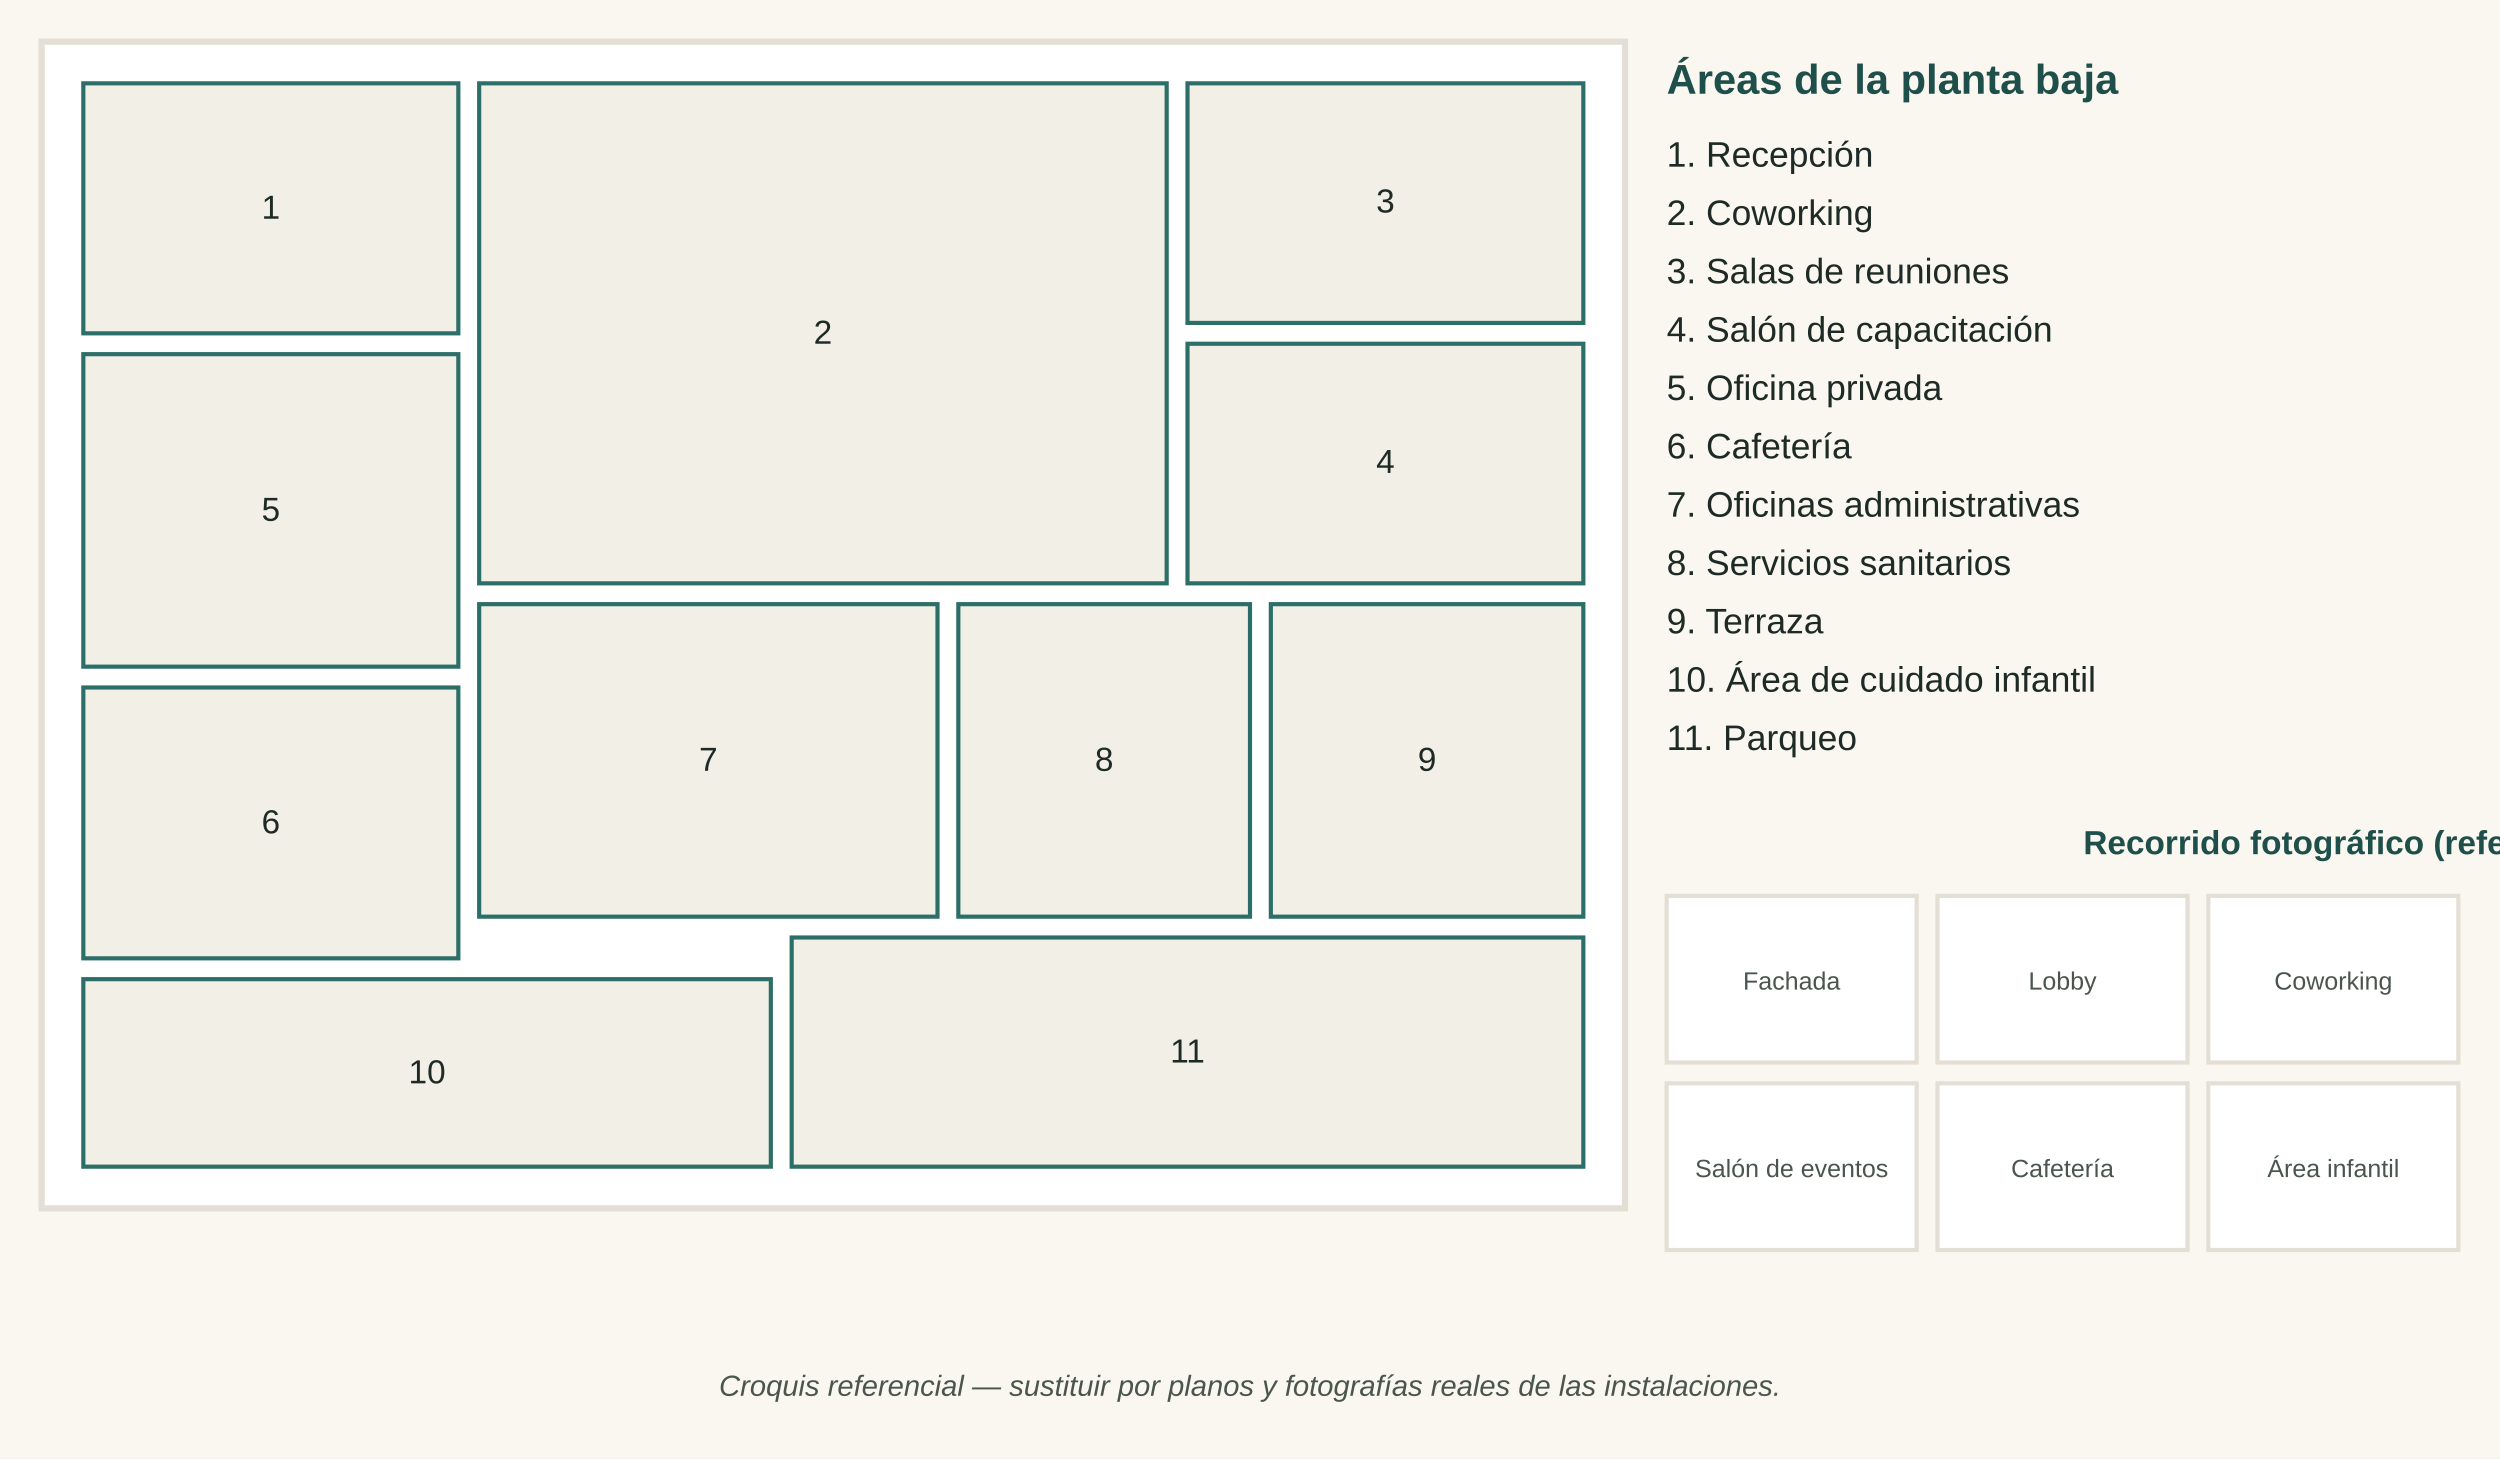
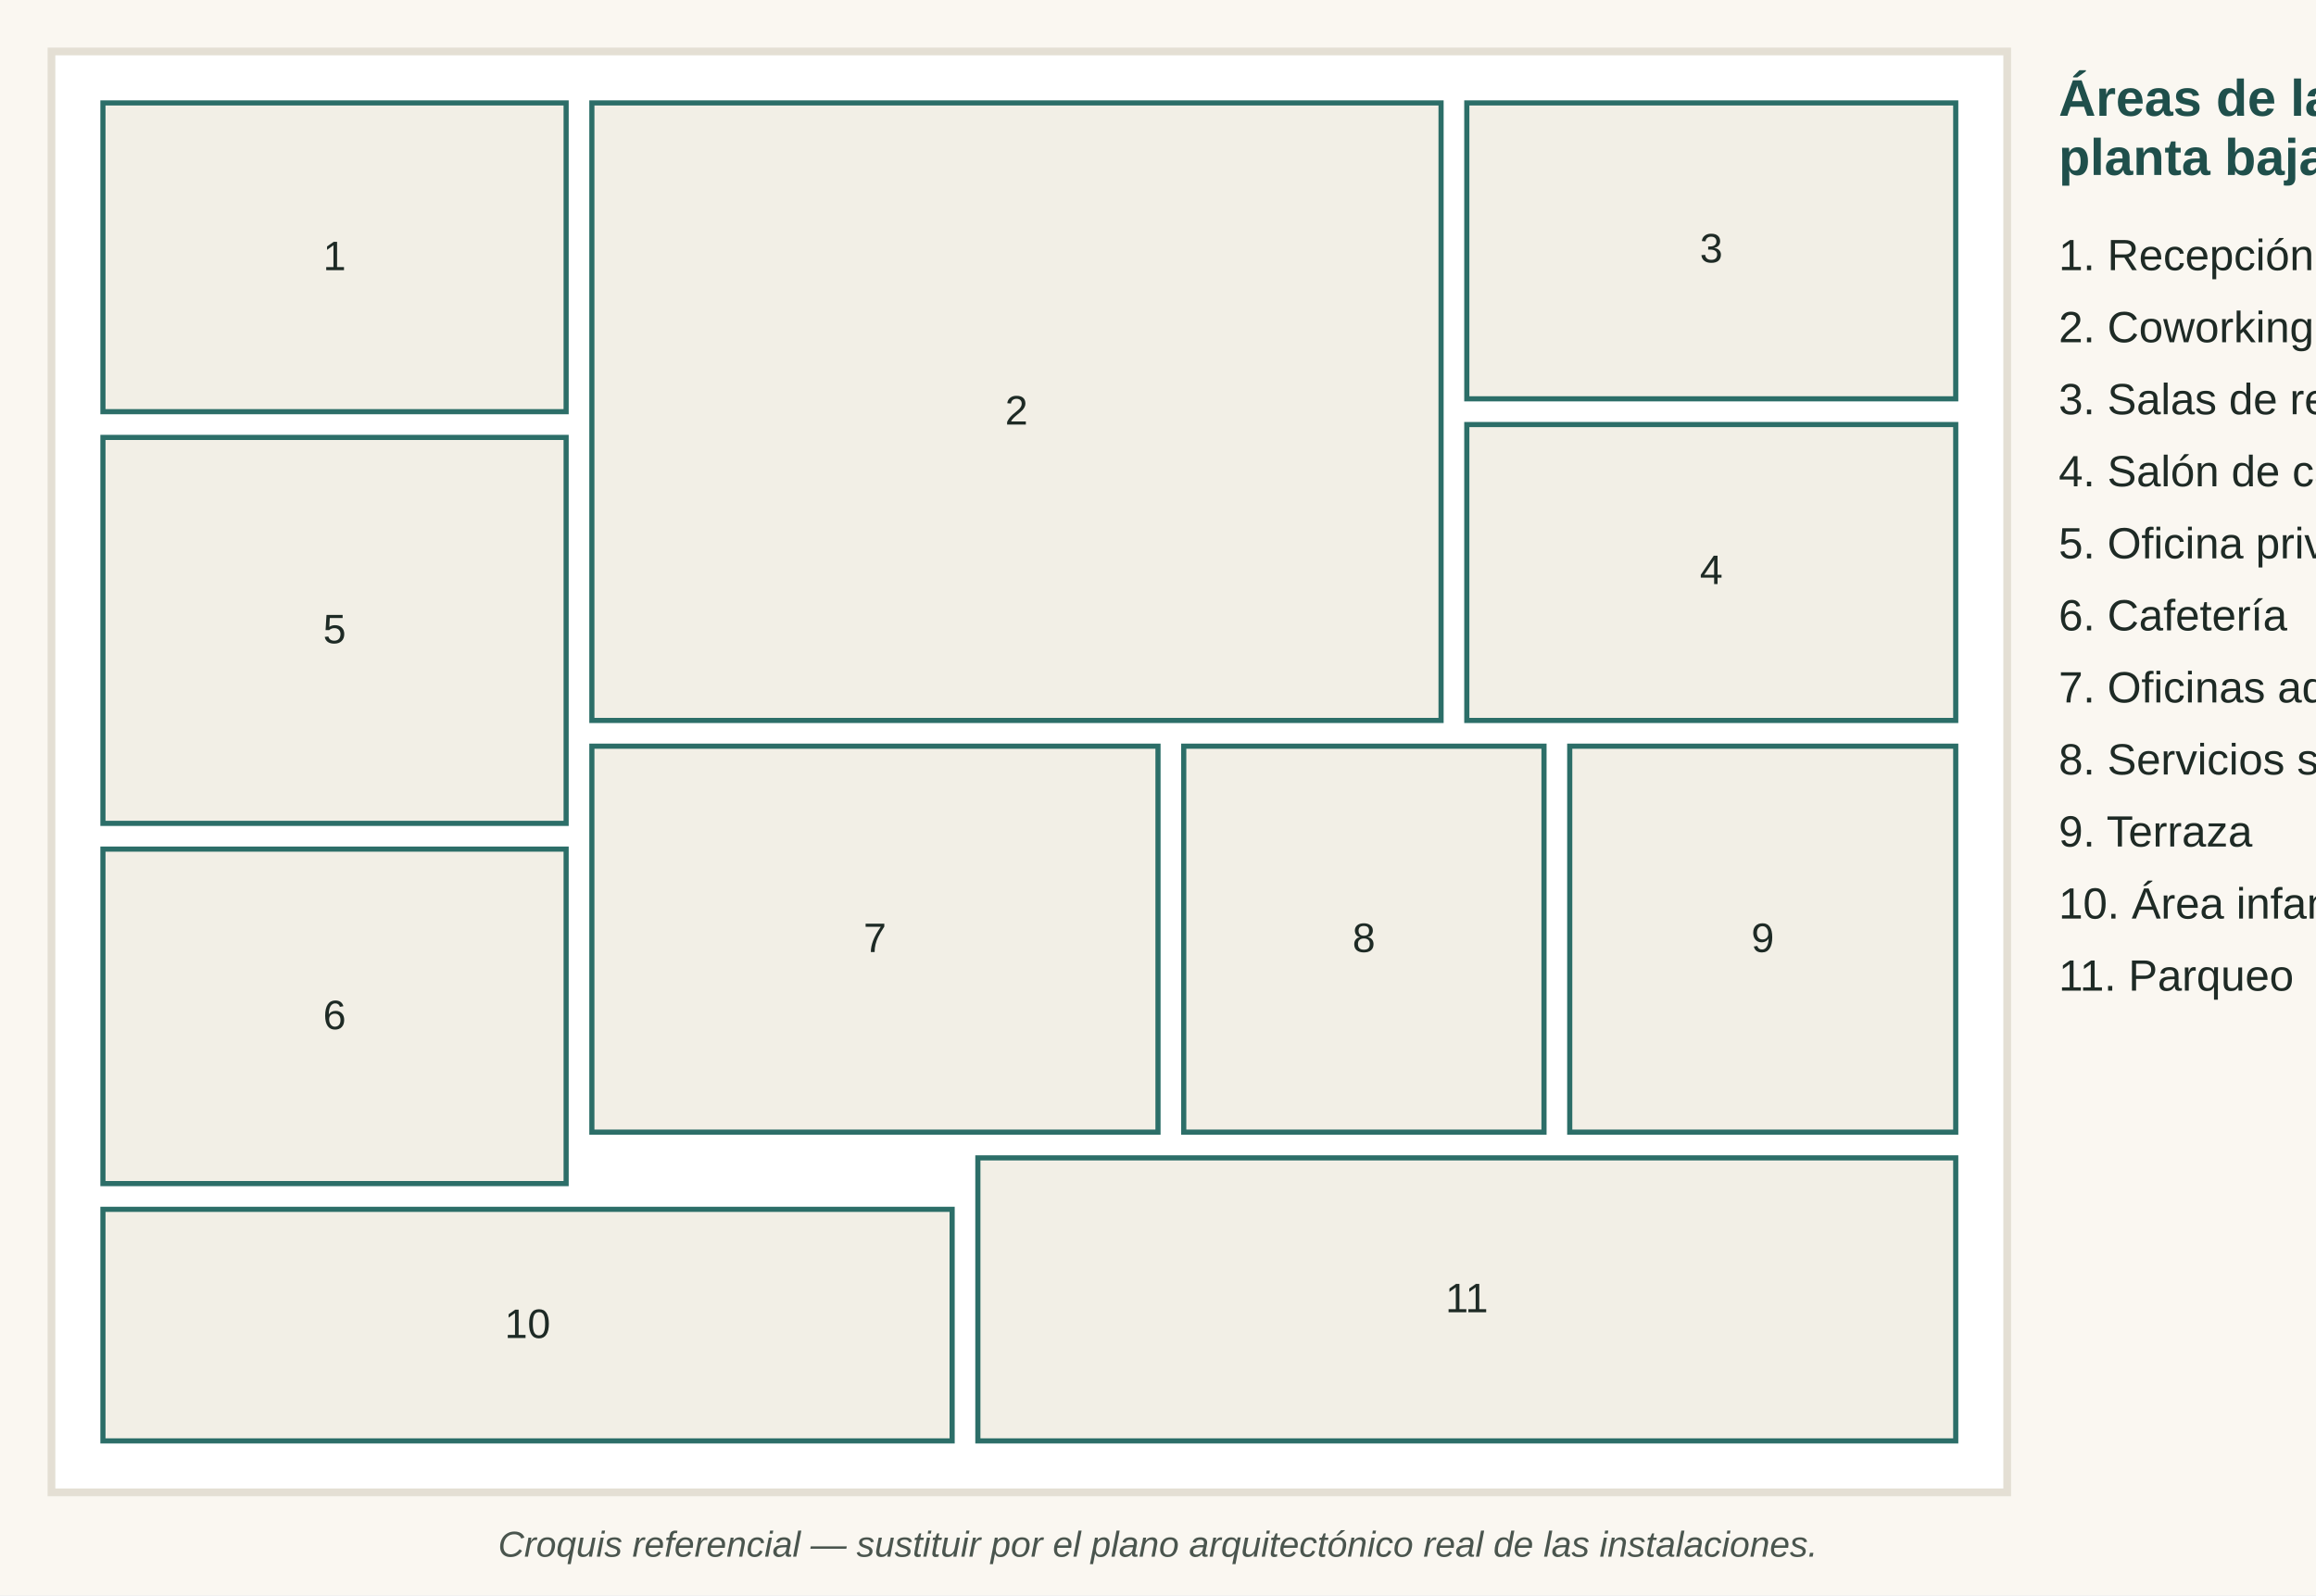
- <svg xmlns="http://www.w3.org/2000/svg" viewBox="0 0 1200 700" role="img" aria-labelledby="croquisTitle croquisDesc">
-   <rect width="1200" height="700" fill="#FAF7F1" />
+ <svg xmlns="http://www.w3.org/2000/svg" viewBox="0 0 900 620" role="img" aria-labelledby="croquisTitle croquisDesc">
+   <rect width="900" height="620" fill="#FAF7F1" />
  <rect x="20" y="20" width="760" height="560" fill="#FFFFFF" stroke="#E4DFD4" stroke-width="3" />
  <g stroke="#2C6E68" stroke-width="2" fill="#F2EFE6">
    <rect x="40" y="40" width="180" height="120" />
    <rect x="230" y="40" width="330" height="240" />
    <rect x="570" y="40" width="190" height="115" />
    <rect x="570" y="165" width="190" height="115" />
    <rect x="40" y="170" width="180" height="150" />
    <rect x="40" y="330" width="180" height="130" />
    <rect x="230" y="290" width="220" height="150" />
    <rect x="460" y="290" width="140" height="150" />
    <rect x="610" y="290" width="150" height="150" />
    <rect x="40" y="470" width="330" height="90" />
    <rect x="380" y="450" width="380" height="110" />
  </g>
  <g font-family="'Work Sans', Arial, sans-serif" font-size="16" fill="#1E2A25" text-anchor="middle">
    <text x="130" y="105">1</text>
    <text x="395" y="165">2</text>
    <text x="665" y="102">3</text>
    <text x="665" y="227">4</text>
    <text x="130" y="250">5</text>
    <text x="130" y="400">6</text>
    <text x="340" y="370">7</text>
    <text x="530" y="370">8</text>
    <text x="685" y="370">9</text>
    <text x="205" y="520">10</text>
    <text x="570" y="510">11</text>
  </g>
  <g font-family="'Work Sans', Arial, sans-serif" font-size="17" fill="#1E2A25">
-     <text x="800" y="45" font-weight="700" font-size="20" fill="#1F4F4B">Áreas de la planta baja</text>
-     <text x="800" y="80">1. Recepción</text>
-     <text x="800" y="108">2. Coworking</text>
-     <text x="800" y="136">3. Salas de reuniones</text>
-     <text x="800" y="164">4. Salón de capacitación</text>
-     <text x="800" y="192">5. Oficina privada</text>
-     <text x="800" y="220">6. Cafetería</text>
-     <text x="800" y="248">7. Oficinas administrativas</text>
-     <text x="800" y="276">8. Servicios sanitarios</text>
-     <text x="800" y="304">9. Terraza</text>
-     <text x="800" y="332">10. Área de cuidado infantil</text>
-     <text x="800" y="360">11. Parqueo</text>
+     <text x="800" y="45" font-weight="700" font-size="20" fill="#1F4F4B">Áreas de la</text>
+     <text x="800" y="68" font-weight="700" font-size="20" fill="#1F4F4B">planta baja</text>
+     <text x="800" y="105">1. Recepción</text>
+     <text x="800" y="133">2. Coworking</text>
+     <text x="800" y="161">3. Salas de reuniones</text>
+     <text x="800" y="189">4. Salón de capacitación</text>
+     <text x="800" y="217">5. Oficina privada</text>
+     <text x="800" y="245">6. Cafetería</text>
+     <text x="800" y="273">7. Oficinas admin.</text>
+     <text x="800" y="301">8. Servicios sanitarios</text>
+     <text x="800" y="329">9. Terraza</text>
+     <text x="800" y="357">10. Área infantil</text>
+     <text x="800" y="385">11. Parqueo</text>
  </g>
-   <g font-family="'Work Sans', Arial, sans-serif" font-size="14" fill="#4A554E" text-anchor="middle">
-     <text x="1000" y="410" font-weight="700" font-size="16" fill="#1F4F4B" text-anchor="start">Recorrido fotográfico (referencial)</text>
-   </g>
-   <g stroke="#E4DFD4" stroke-width="2">
-     <rect x="800" y="430" width="120" height="80" fill="#FFFFFF" />
-     <rect x="930" y="430" width="120" height="80" fill="#FFFFFF" />
-     <rect x="1060" y="430" width="120" height="80" fill="#FFFFFF" />
-     <rect x="800" y="520" width="120" height="80" fill="#FFFFFF" />
-     <rect x="930" y="520" width="120" height="80" fill="#FFFFFF" />
-     <rect x="1060" y="520" width="120" height="80" fill="#FFFFFF" />
-   </g>
-   <g font-family="'Work Sans', Arial, sans-serif" font-size="12" fill="#4A554E" text-anchor="middle">
-     <text x="860" y="475">Fachada</text>
-     <text x="990" y="475">Lobby</text>
-     <text x="1120" y="475">Coworking</text>
-     <text x="860" y="565">Salón de eventos</text>
-     <text x="990" y="565">Cafetería</text>
-     <text x="1120" y="565">Área infantil</text>
-   </g>
-   <text x="600" y="670" text-anchor="middle" font-family="'Work Sans', Arial, sans-serif" font-size="14" fill="#4A554E" font-style="italic">Croquis referencial — sustituir por planos y fotografías reales de las instalaciones.</text>
+   <text x="450" y="605" text-anchor="middle" font-family="'Work Sans', Arial, sans-serif" font-size="14" fill="#4A554E" font-style="italic">Croquis referencial — sustituir por el plano arquitectónico real de las instalaciones.</text>
</svg>
